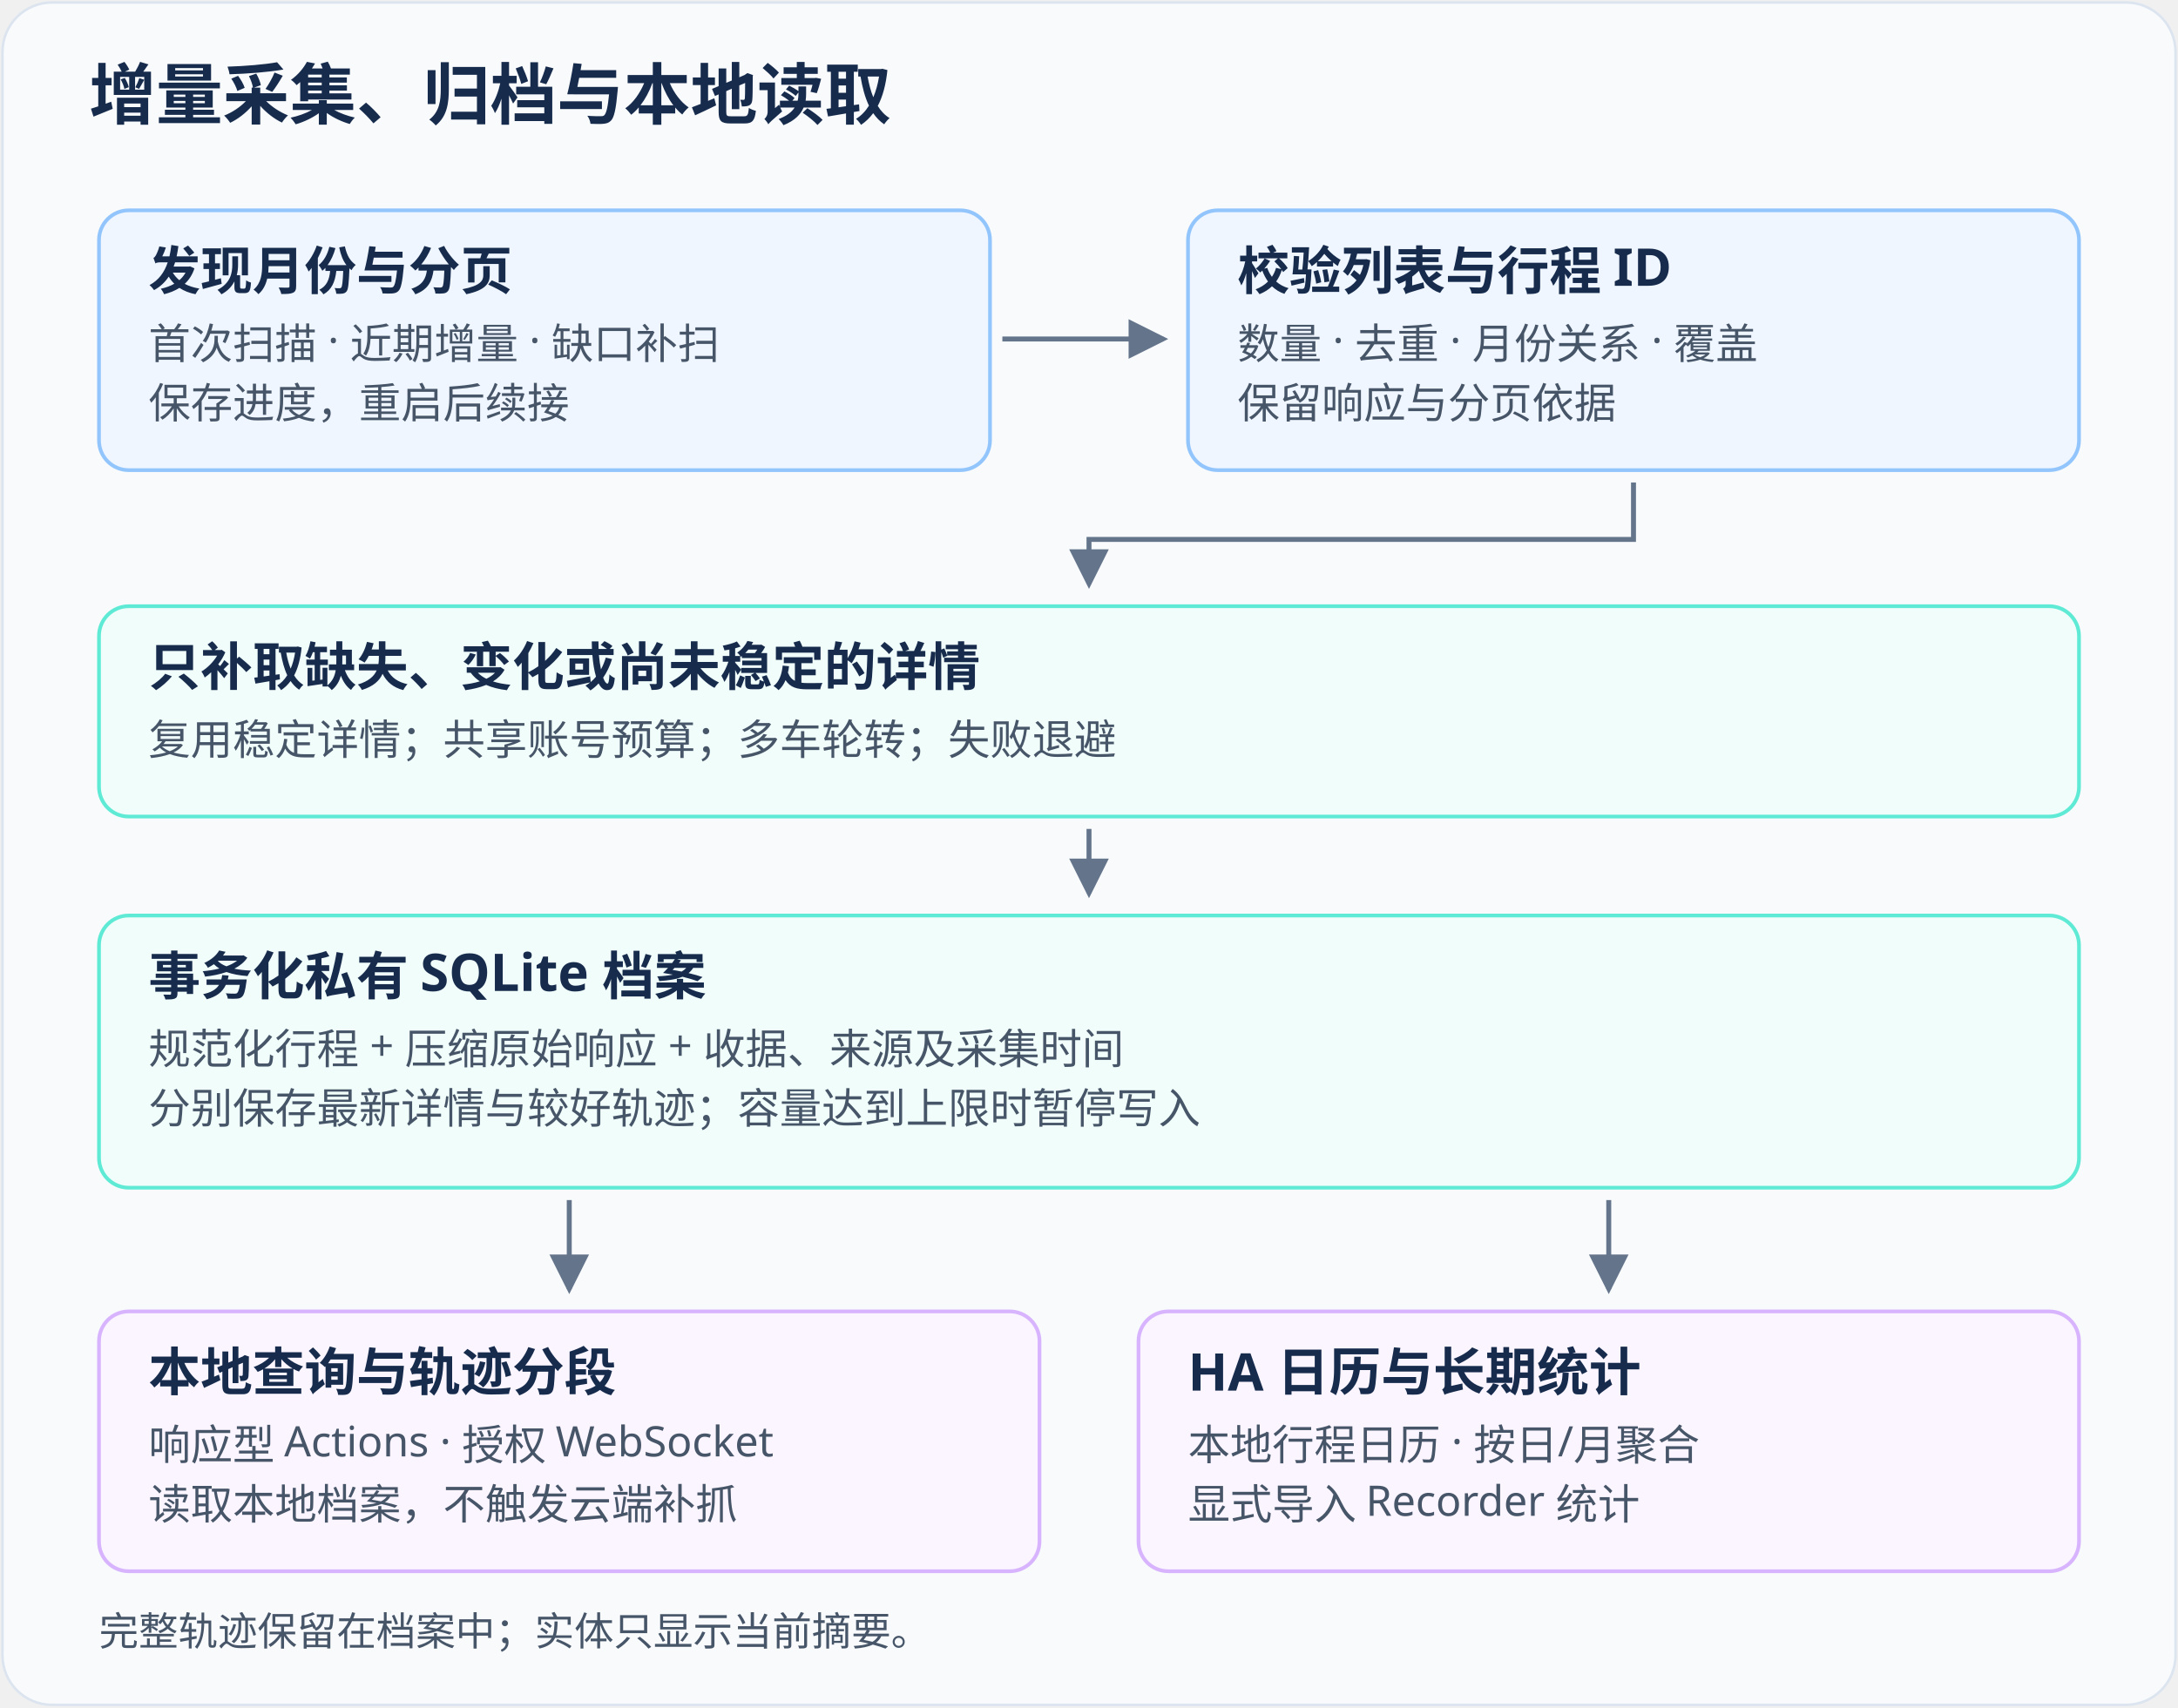
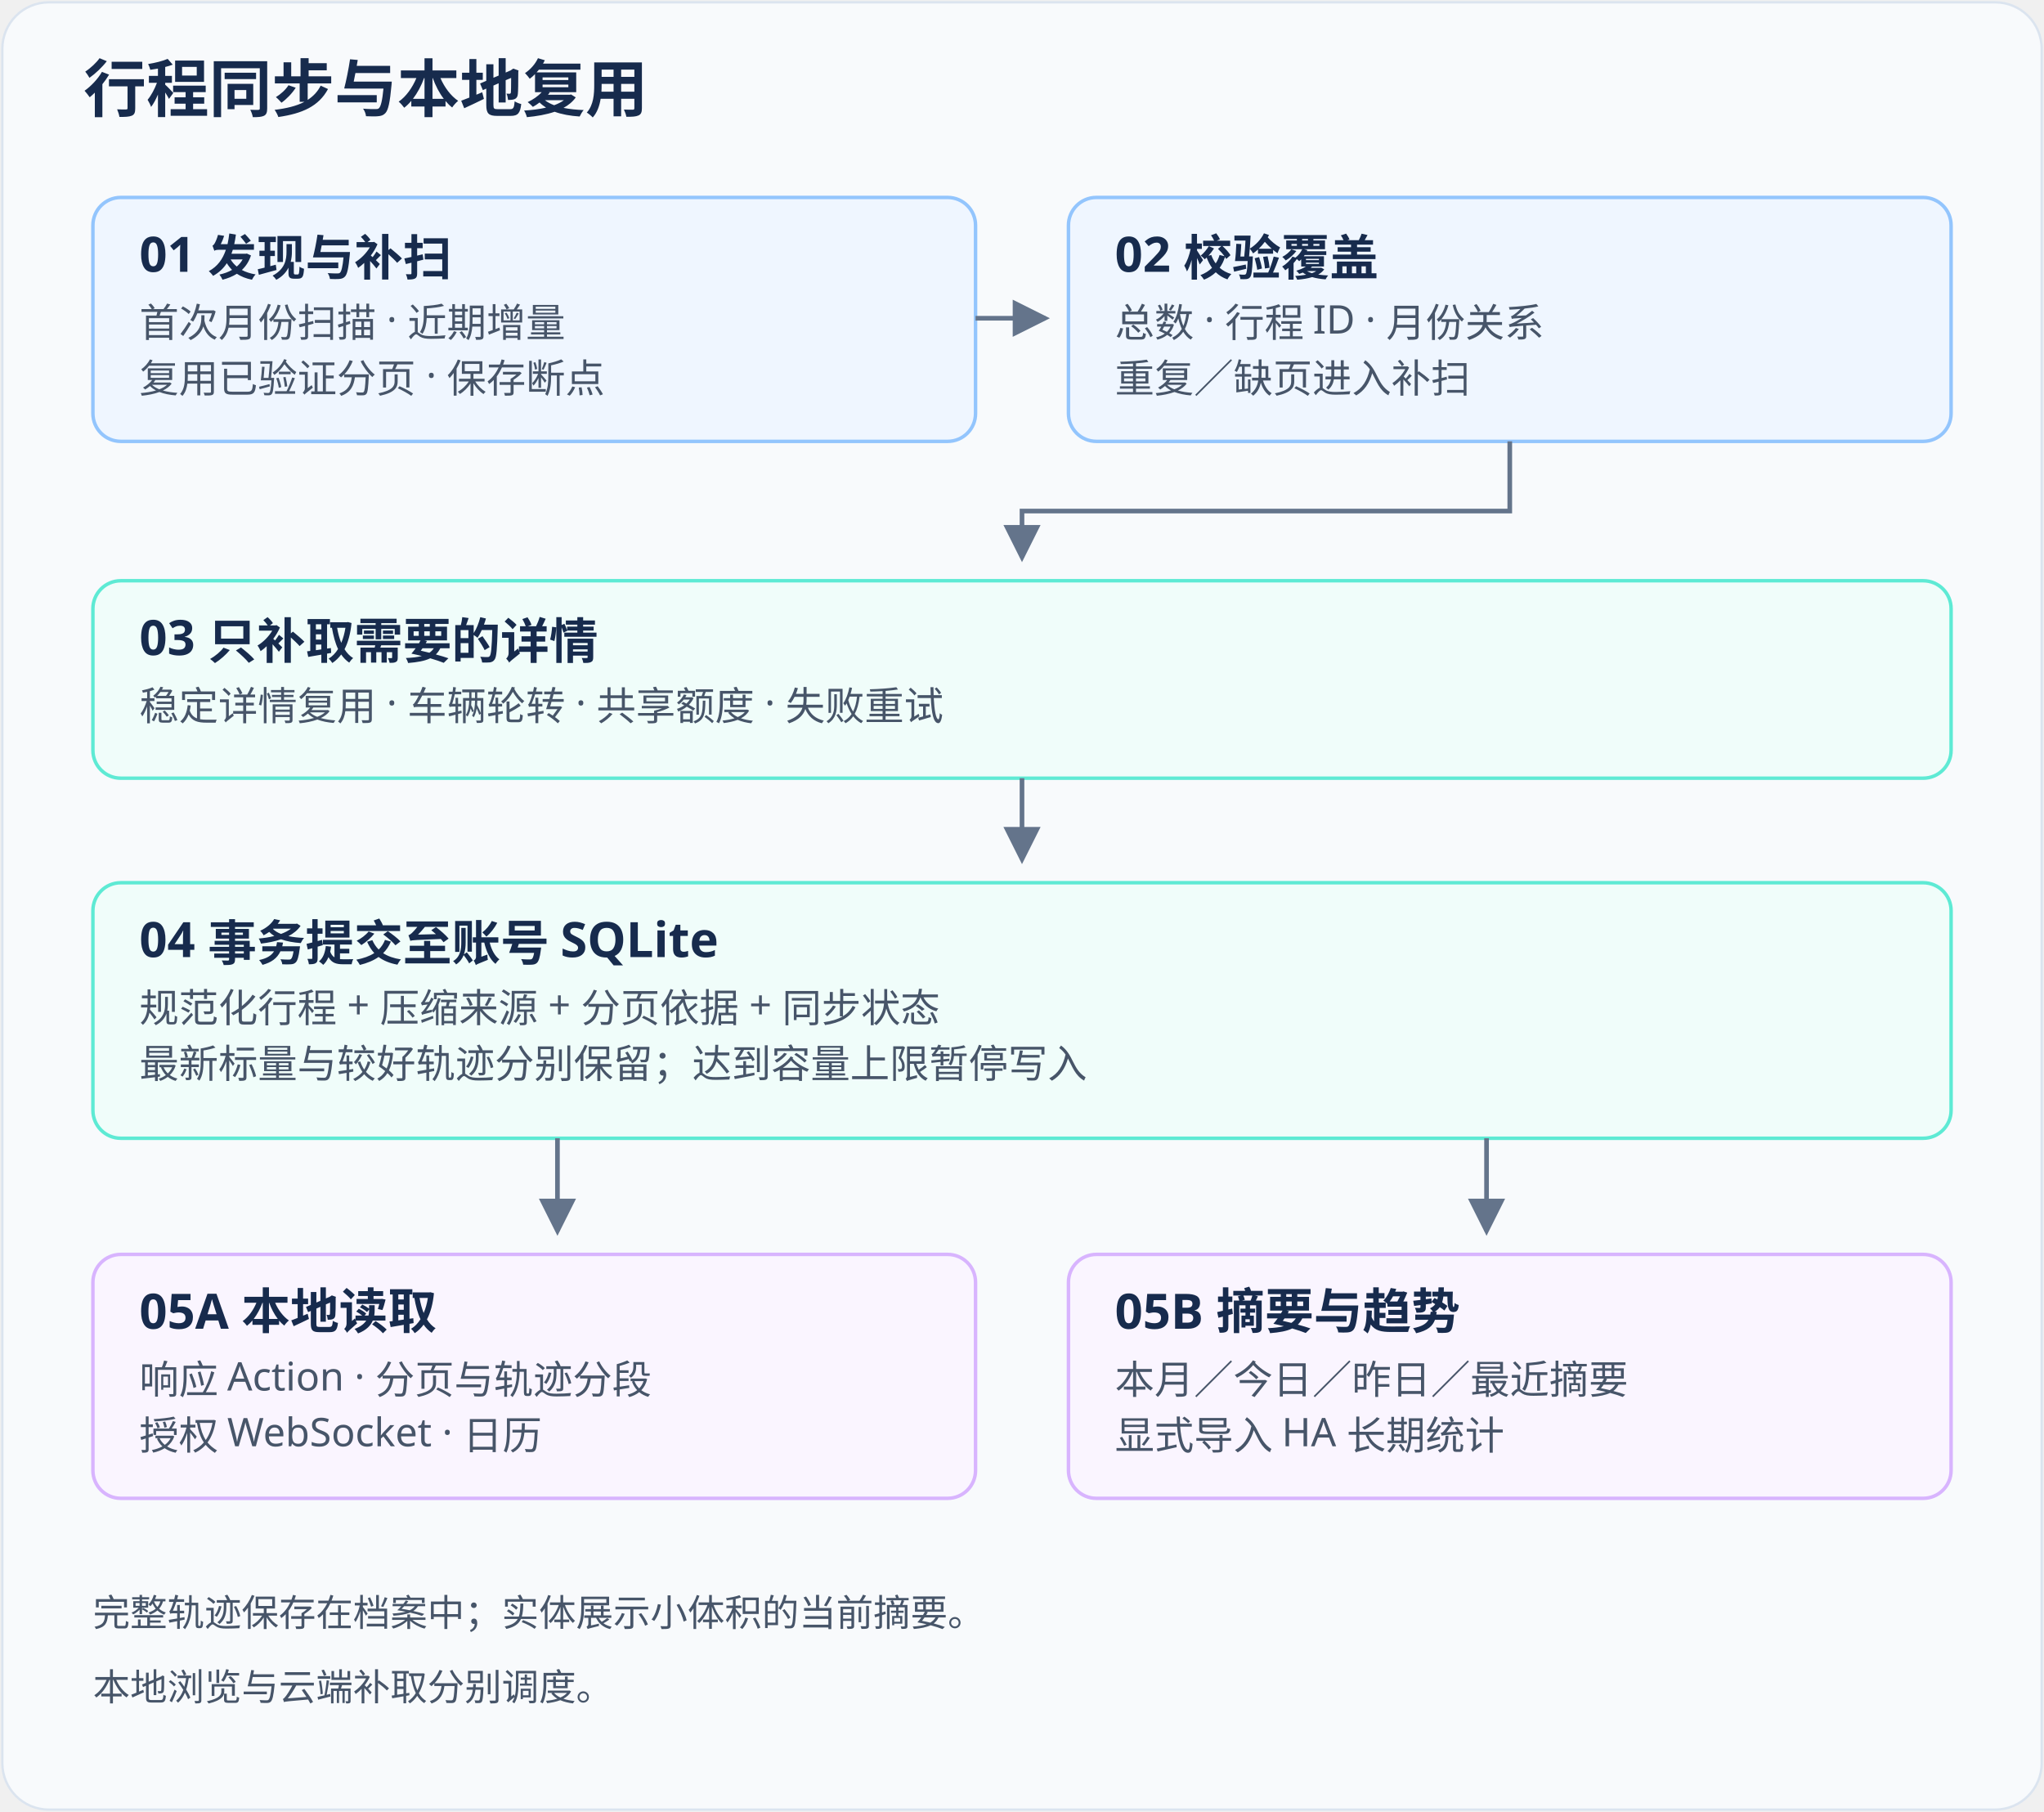
- <svg xmlns="http://www.w3.org/2000/svg" width="880" height="690" viewBox="0 0 880 690" role="img" aria-labelledby="title desc" xml:lang="zh-Hans">
+ <svg xmlns="http://www.w3.org/2000/svg" width="880" height="780" viewBox="0 0 880 780" role="img" aria-labelledby="title desc" xml:lang="zh-Hans">
  <defs>
    <marker id="arrow" markerWidth="8" markerHeight="8" refX="7" refY="4" orient="auto-start-reverse">
      <path d="M0 0 L8 4 L0 8 Z" fill="#64748b" />
    </marker>
  </defs>
  <style>
  text {font-family: -apple-system, BlinkMacSystemFont, 'Segoe UI', 'Noto Sans',
    'Noto Sans CJK SC', 'PingFang SC', 'Microsoft YaHei', sans-serif; fill: #172b4d}
  .title {font-size: 27px; font-weight: 700}
  .label {font-size: 21px; font-weight: 650}
  .body {font-size: 17px; fill: #475569}
  .foot {font-size: 16px; fill: #475569}
  .page {fill: #f8fafc; stroke: #dbe4ef}
  .card {fill: #fff; stroke: #cbd5e1; stroke-width: 1.5}
  .blue {fill: #eff6ff; stroke: #93c5fd}
  .green {fill: #f0fdfa; stroke: #5eead4}
  .purple {fill: #faf5ff; stroke: #d8b4fe}
  .line {fill: none; stroke: #64748b; stroke-width: 2; marker-end: url(#arrow)}
-   @media (prefers-color-scheme: dark) {
-     text {fill: #e2e8f0}
-     .body, .foot {fill: #cbd5e1}
-     .page {fill: #111827; stroke: #334155}
-     .card {fill: #1e293b; stroke: #475569}
-     .blue {fill: #172b49; stroke: #3b82f6}
-     .green {fill: #103b3b; stroke: #14b8a6}
-     .purple {fill: #322345; stroke: #a78bfa}
-   }
</style>
-   <rect class="page" x="1" y="1" width="878" height="688" rx="20" />
-   <text class="title" x="36" y="48">增量采集、归档与本地读取</text>
-   <rect class="card blue" x="40" y="85" width="360" height="105" rx="12" />
-   <text class="label" x="60" y="117">发现月份与分页</text>
-   <text class="body" x="60" y="145">首次扫描 · 近期增量 · 缺口补扫</text>
-   <text class="body" x="60" y="169">保存进度，重启后续接</text>
-   <rect class="card blue" x="480" y="85" width="360" height="105" rx="12" />
-   <text class="label" x="500" y="117">校验列表与行程 ID</text>
-   <text class="body" x="500" y="145">数量 · 去重 · 月份关系 · 覆盖</text>
-   <text class="body" x="500" y="169">保留响应与分页依据</text>
-   <path class="line" d="M 405 137 H 470" />
-   <path class="line" d="M 660 195 V 218 H 440 V 236" />
-   <rect class="card green" x="40" y="245" width="800" height="85" rx="12" />
-   <text class="label" x="60" y="277">只补取缺失、变化或尚未稳定的详情</text>
-   <text class="body" x="60" y="305">复用稳定详情；共享账号预算；多车轮转；失败退避</text>
-   <path class="line" d="M 440 335 V 361" />
-   <rect class="card green" x="40" y="370" width="800" height="110" rx="12" />
-   <text class="label" x="60" y="402">事务化私有 SQLite 档案</text>
-   <text class="body" x="60" y="430">规范化行程 + 压缩原始响应 + 收据、来源及采集时间</text>
-   <text class="body" x="60" y="454">分别保存最新详情与较好轨迹；容量达到上限时暂停写入</text>
-   <path class="line" d="M 230 485 V 521" />
-   <path class="line" d="M 650 485 V 521" />
-   <rect class="card purple" x="40" y="530" width="380" height="105" rx="12" />
-   <text class="label" x="60" y="562">本地查询与轨迹分段</text>
-   <text class="body" x="60" y="590">响应型 Actions · 授权 WebSocket</text>
-   <text class="body" x="60" y="614">读取本地档案，不触发云端补抓</text>
-   <rect class="card purple" x="460" y="530" width="380" height="105" rx="12" />
-   <text class="label" x="480" y="562">HA 日历与长期统计</text>
-   <text class="body" x="480" y="590">本地行程日历 · 按日/月聚合</text>
-   <text class="body" x="480" y="614">显式导入 Recorder 统计</text>
-   <text class="foot" x="40" y="665">完整轨迹保留在档案中；实体只显示当前摘要。</text>
+   <rect class="page" x="1" y="1" width="878" height="778" rx="20" />
+   <text class="title" x="36" y="48">行程同步与本地复用</text>
+   <rect class="card blue" x="40" y="85" width="380" height="105" rx="12" />
+   <text class="label" x="60" y="117">01  发现与补扫</text>
+   <text class="body" x="60" y="145">首次月份扫描 · 近期增量</text>
+   <text class="body" x="60" y="169">复用已验证分页 · 保存断点</text>
+   <rect class="card blue" x="460" y="85" width="380" height="105" rx="12" />
+   <text class="label" x="480" y="117">02  校验覆盖</text>
+   <text class="body" x="480" y="145">总数 · 行程 ID · 月份关系</text>
+   <text class="body" x="480" y="169">重复／缺页进入补扫</text>
+   <path class="line" d="M 420 137 H 450" />
+   <path class="line" d="M 650 190 V 220 H 440 V 240" />
+   <rect class="card green" x="40" y="250" width="800" height="85" rx="12" />
+   <text class="label" x="60" y="282">03  只补取需要的详情</text>
+   <text class="body" x="60" y="310">稳定详情复用 · 车辆轮转 · 共享额度 · 失败重试</text>
+   <path class="line" d="M 440 335 V 370" />
+   <rect class="card green" x="40" y="380" width="800" height="110" rx="12" />
+   <text class="label" x="60" y="412">04  事务提交至账号 SQLite</text>
+   <text class="body" x="60" y="440">规范化行程 + 压缩来源 + 分页依据 + 同步状态</text>
+   <text class="body" x="60" y="464">最新标量与较好轨迹分别保留；达到容量上限暂停写入</text>
+   <path class="line" d="M 240 490 V 530" />
+   <path class="line" d="M 640 490 V 530" />
+   <rect class="card purple" x="40" y="540" width="380" height="105" rx="12" />
+   <text class="label" x="60" y="572">05A  本地读取</text>
+   <text class="body" x="60" y="600">响应 Action · 分页与轨迹分段</text>
+   <text class="body" x="60" y="624">授权 WebSocket · 日历</text>
+   <rect class="card purple" x="460" y="540" width="380" height="105" rx="12" />
+   <text class="label" x="480" y="572">05B  摘要与趋势</text>
+   <text class="body" x="480" y="600">本月／今日／昨日／最近摘要</text>
+   <text class="body" x="480" y="624">显式导入 HA 长期统计</text>
+   <text class="foot" x="40" y="700">完整轨迹保存在档案中；实体展示小体积的当前摘要。</text>
+   <text class="foot" x="40" y="732">本地浏览与云端补取分别调度。</text>
</svg>
